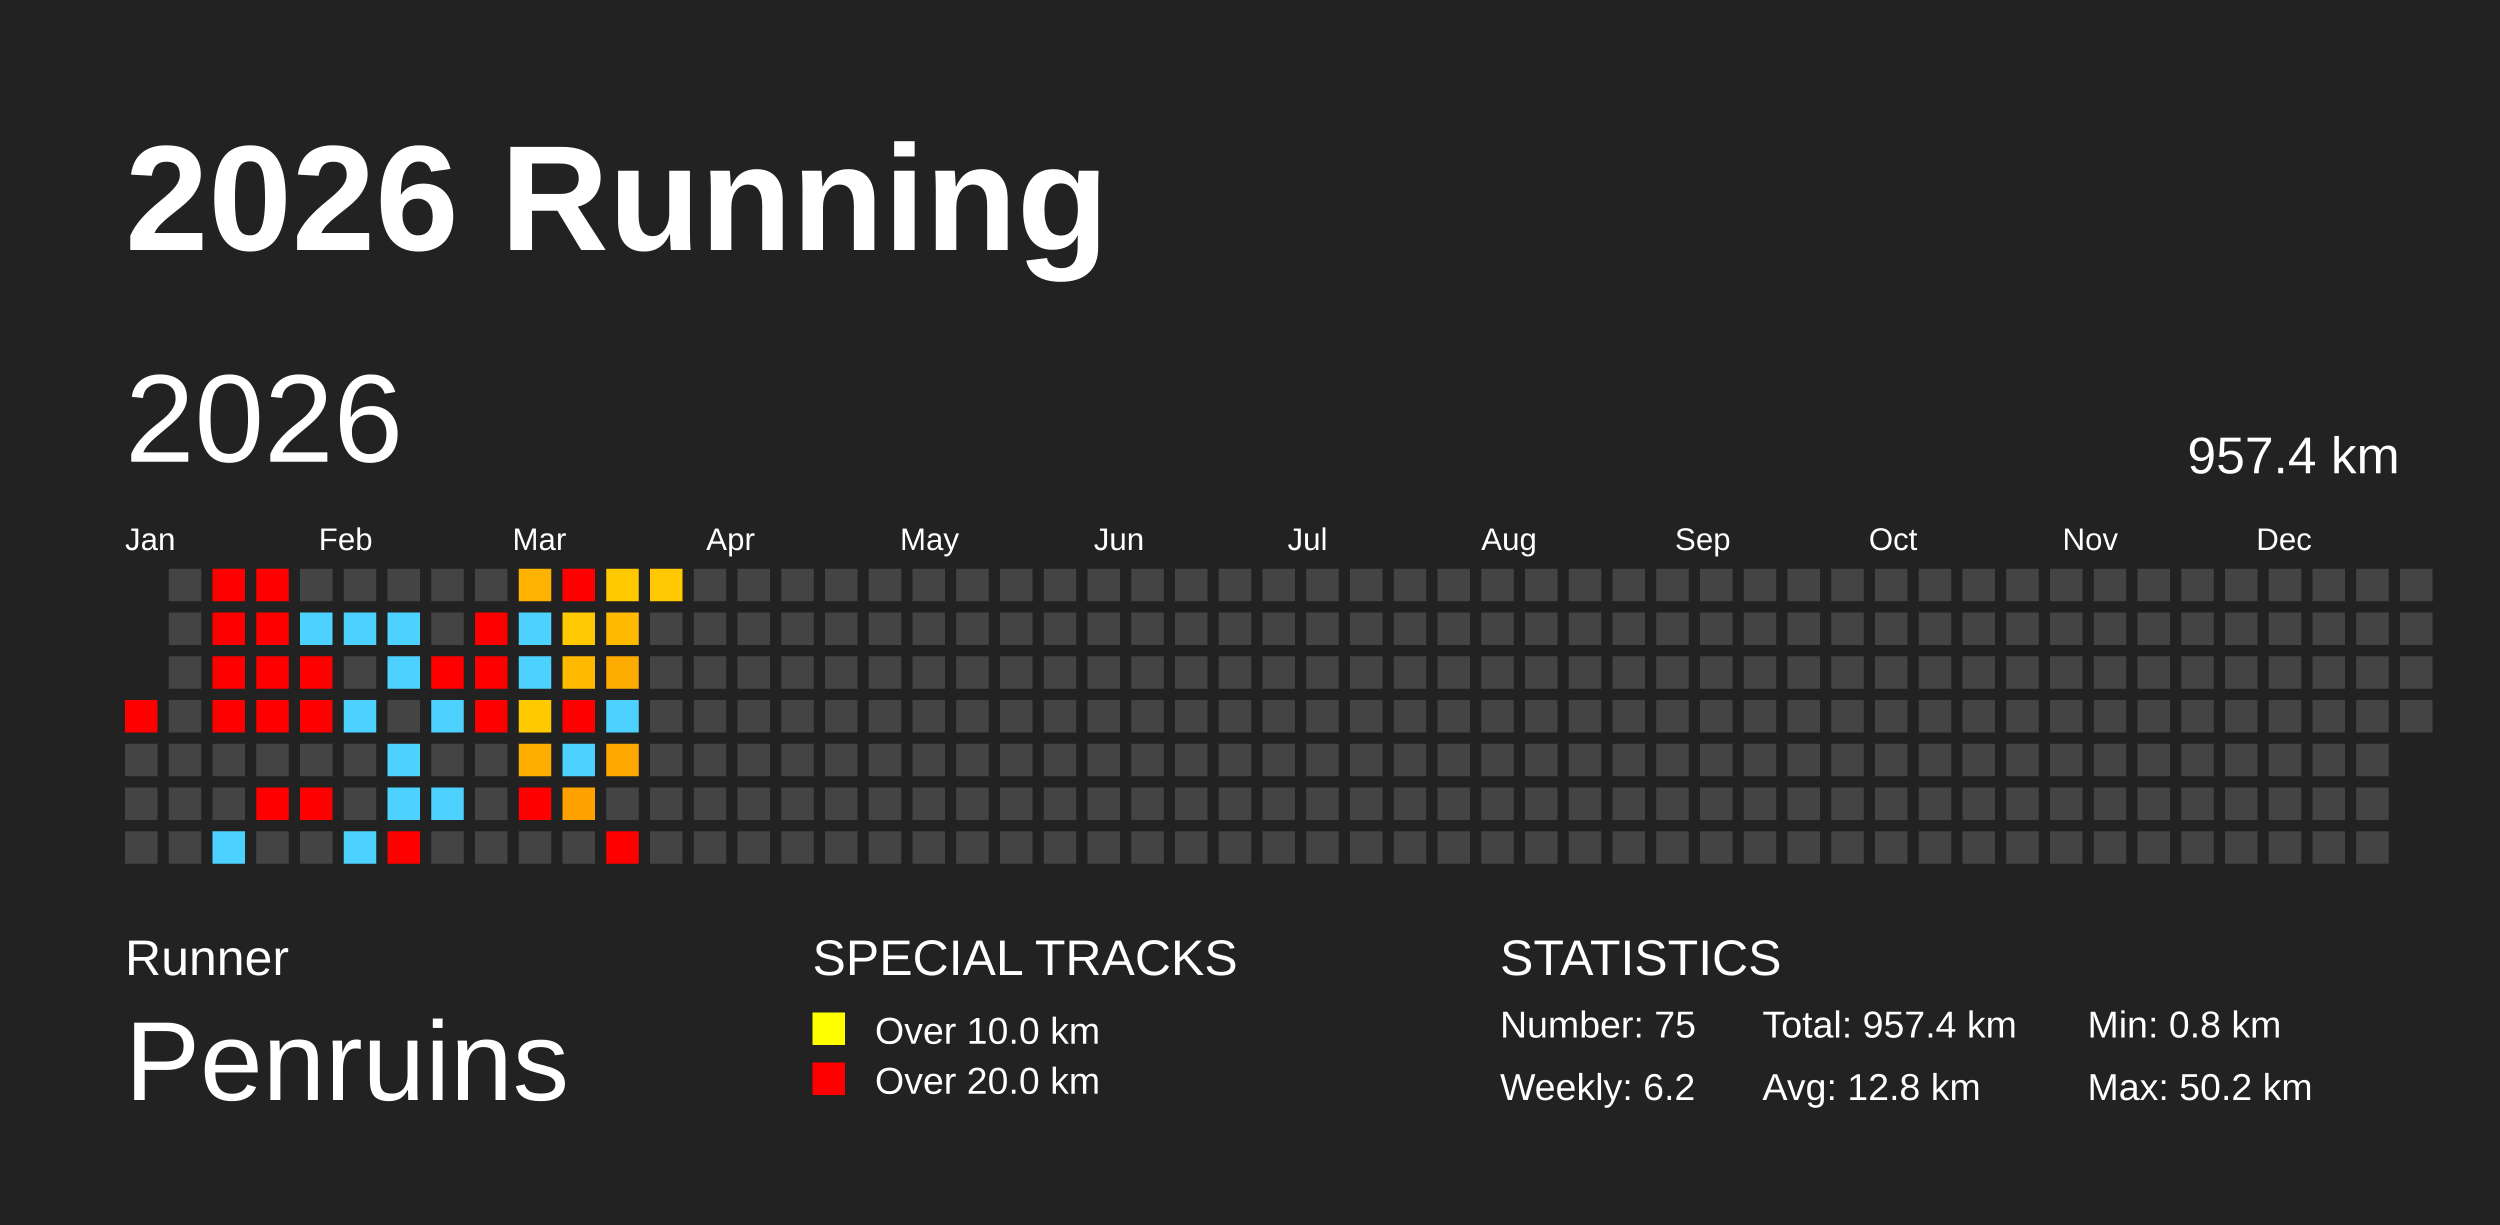
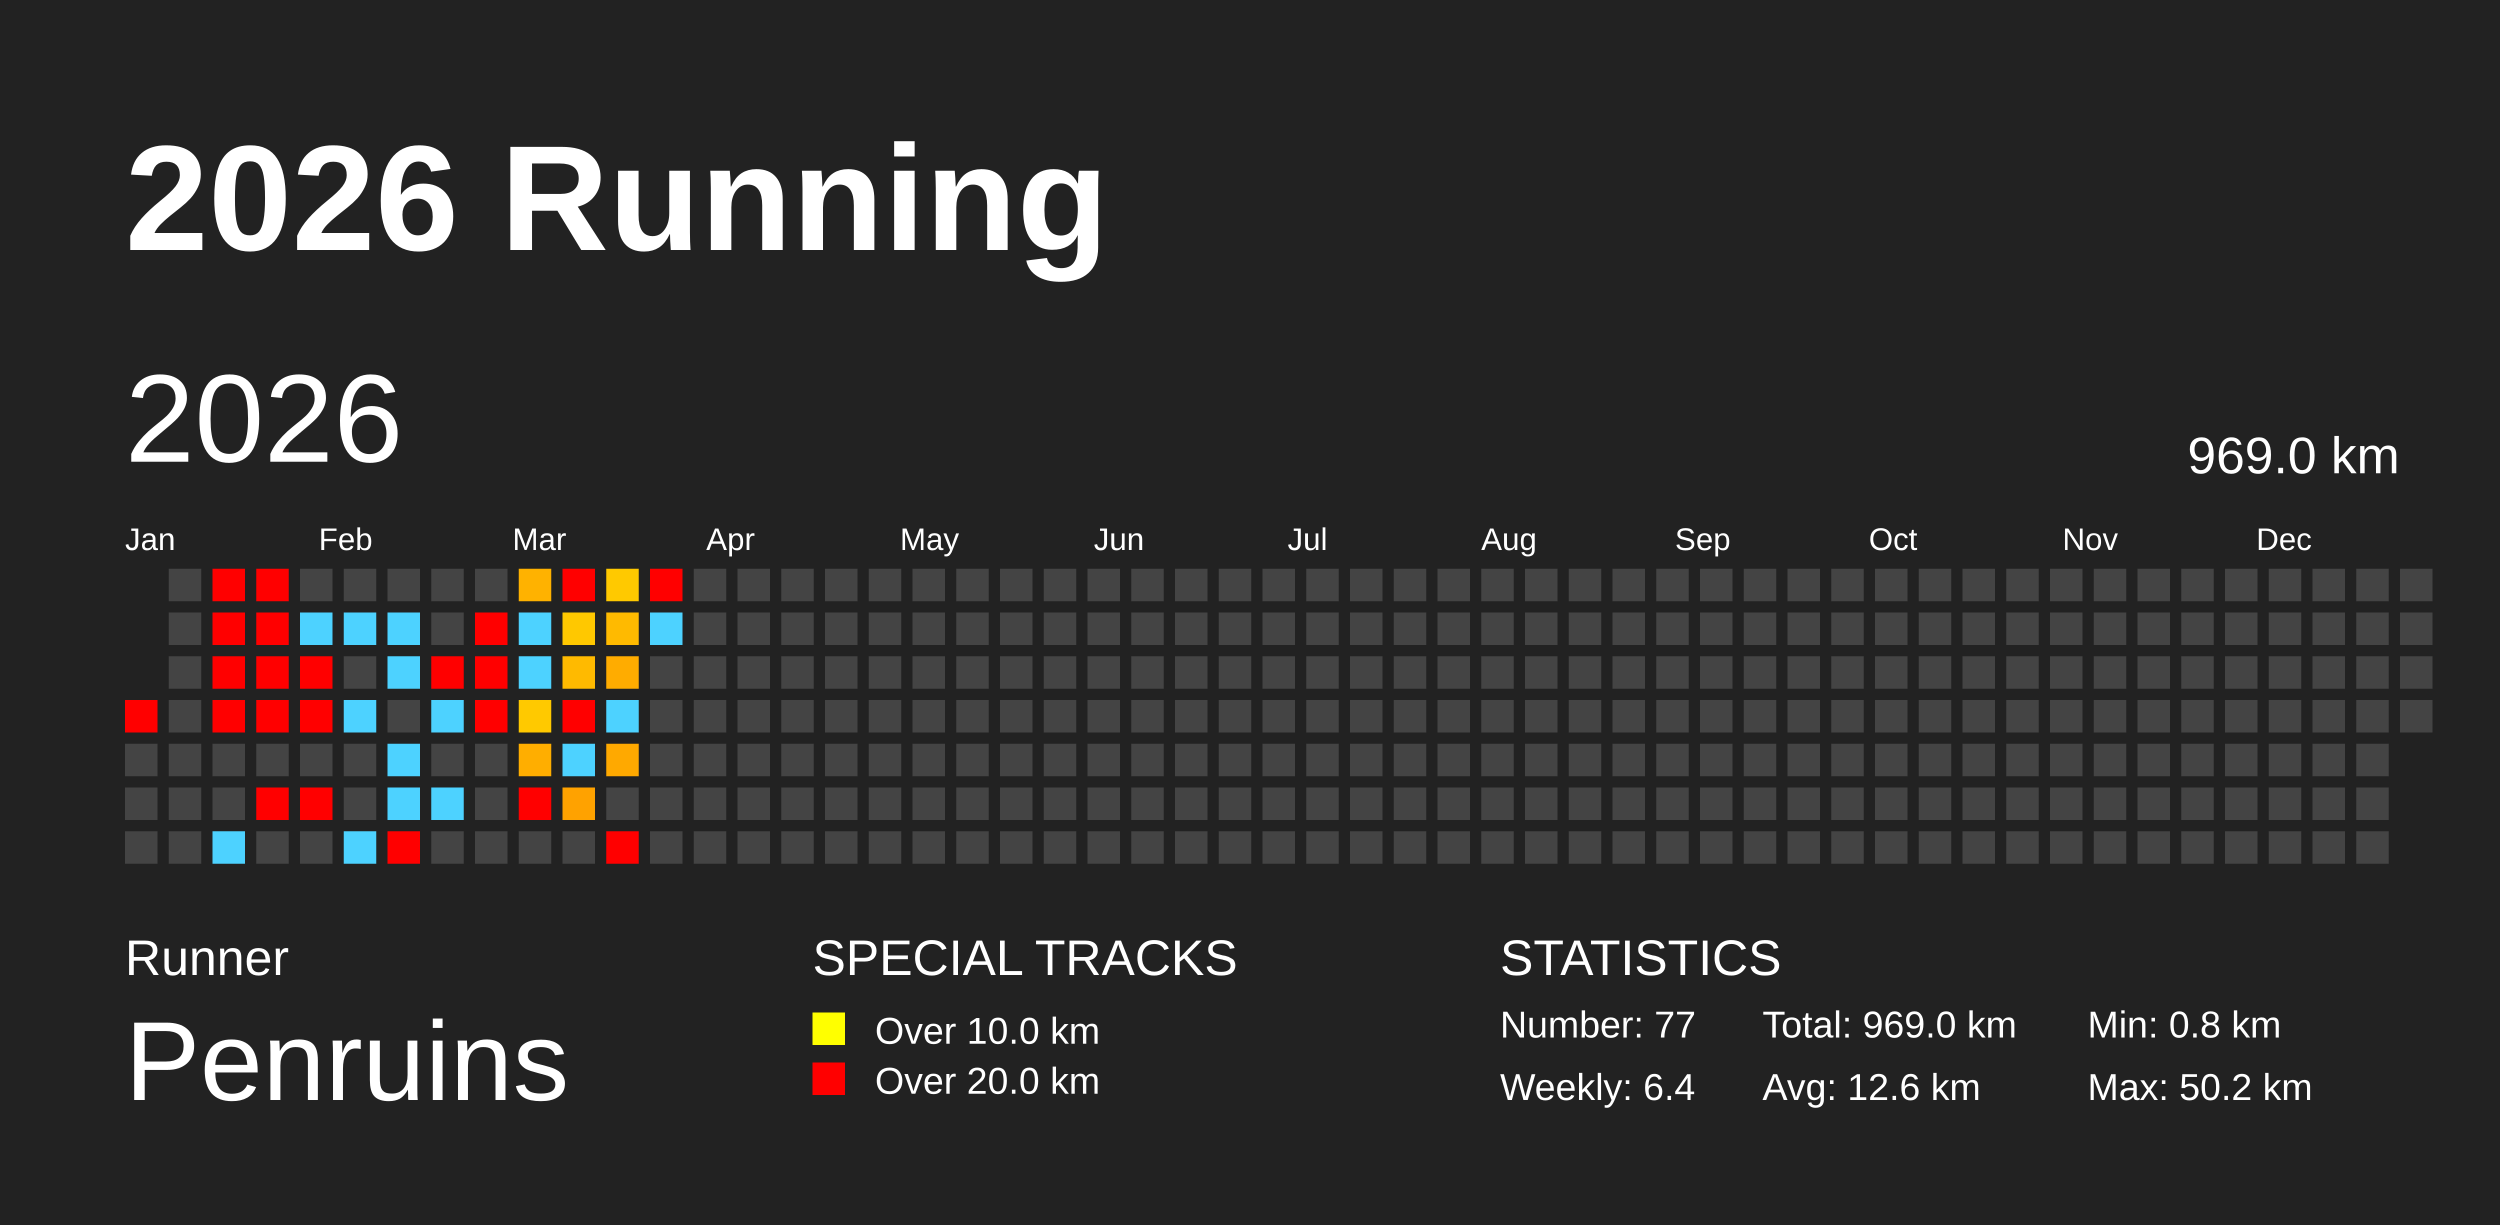
<svg xmlns="http://www.w3.org/2000/svg" baseProfile="full" height="98mm" version="1.1" viewBox="0,0,200,98" width="200mm">
  <defs />
  <rect fill="#222222" height="98" width="200" x="0" y="0" />
  <text fill="#FFFFFF" style="font-size:12px; font-family:Arial; font-weight:bold;" x="10" y="20">2026 Running</text>
  <text fill="#FFFFFF" style="font-size:4px; font-family:Arial" x="10" y="78">Runner</text>
  <text fill="#FFFFFF" style="font-size:9px; font-family:Arial" x="10" y="88">Penruins</text>
  <text fill="#FFFFFF" style="font-size:4px; font-family:Arial" x="65" y="78">SPECIAL TRACKS</text>
  <rect fill="yellow" height="2.6" width="2.6" x="65" y="81" />
  <text fill="#FFFFFF" style="font-size:3px; font-family:Arial" x="70" y="83.5">Over 10.0 km</text>
  <rect fill="red" height="2.6" width="2.6" x="65" y="85" />
  <text fill="#FFFFFF" style="font-size:3px; font-family:Arial" x="70" y="87.5">Over 20.0 km</text>
  <text fill="#FFFFFF" style="font-size:4px; font-family:Arial" x="120" y="78">STATISTICS</text>
-   <text fill="#FFFFFF" style="font-size:3px; font-family:Arial" x="120" y="83">Number: 75</text>
-   <text fill="#FFFFFF" style="font-size:3px; font-family:Arial" x="120" y="88">Weekly: 6.2</text>
-   <text fill="#FFFFFF" style="font-size:3px; font-family:Arial" x="141" y="83">Total: 957.4 km</text>
-   <text fill="#FFFFFF" style="font-size:3px; font-family:Arial" x="141" y="88">Avg: 12.8 km</text>
+   <text fill="#FFFFFF" style="font-size:3px; font-family:Arial" x="120" y="83">Number: 77</text>
+   <text fill="#FFFFFF" style="font-size:3px; font-family:Arial" x="120" y="88">Weekly: 6.4</text>
+   <text fill="#FFFFFF" style="font-size:3px; font-family:Arial" x="141" y="83">Total: 969.0 km</text>
+   <text fill="#FFFFFF" style="font-size:3px; font-family:Arial" x="141" y="88">Avg: 12.6 km</text>
  <text fill="#FFFFFF" style="font-size:3px; font-family:Arial" x="167" y="83">Min: 0.8 km</text>
  <text fill="#FFFFFF" style="font-size:3px; font-family:Arial" x="167" y="88">Max: 50.2 km</text>
  <text dominant-baseline="hanging" fill="#FFFFFF" style="font-size:10.0px; font-family:Arial;" x="10" y="30">2026</text>
-   <text dominant-baseline="hanging" fill="#FFFFFF" style="font-size:4.125px; font-family:Arial;" x="175" y="35">957.4 km</text>
+   <text dominant-baseline="hanging" fill="#FFFFFF" style="font-size:4.125px; font-family:Arial;" x="175" y="35">969.0 km</text>
  <text fill="#FFFFFF" style="font-size:2.5px; font-family:Arial" x="10.0" y="44">Jan</text>
  <text fill="#FFFFFF" style="font-size:2.5px; font-family:Arial" x="25.5" y="44">Feb</text>
  <text fill="#FFFFFF" style="font-size:2.5px; font-family:Arial" x="41.0" y="44">Mar</text>
  <text fill="#FFFFFF" style="font-size:2.5px; font-family:Arial" x="56.5" y="44">Apr</text>
  <text fill="#FFFFFF" style="font-size:2.5px; font-family:Arial" x="72.0" y="44">May</text>
  <text fill="#FFFFFF" style="font-size:2.5px; font-family:Arial" x="87.5" y="44">Jun</text>
  <text fill="#FFFFFF" style="font-size:2.5px; font-family:Arial" x="103.0" y="44">Jul</text>
  <text fill="#FFFFFF" style="font-size:2.5px; font-family:Arial" x="118.5" y="44">Aug</text>
  <text fill="#FFFFFF" style="font-size:2.5px; font-family:Arial" x="134.0" y="44">Sep</text>
  <text fill="#FFFFFF" style="font-size:2.5px; font-family:Arial" x="149.5" y="44">Oct</text>
  <text fill="#FFFFFF" style="font-size:2.5px; font-family:Arial" x="165.0" y="44">Nov</text>
  <text fill="#FFFFFF" style="font-size:2.5px; font-family:Arial" x="180.5" y="44">Dec</text>
  <rect fill="red" height="2.6" width="2.6" x="10.0" y="56.0" />
  <rect fill="#444444" height="2.6" width="2.6" x="10.0" y="59.5" />
  <rect fill="#444444" height="2.6" width="2.6" x="10.0" y="63.0" />
  <rect fill="#444444" height="2.6" width="2.6" x="10.0" y="66.5" />
  <rect fill="#444444" height="2.6" width="2.6" x="13.5" y="45.5" />
  <rect fill="#444444" height="2.6" width="2.6" x="13.5" y="49.0" />
  <rect fill="#444444" height="2.6" width="2.6" x="13.5" y="52.5" />
  <rect fill="#444444" height="2.6" width="2.6" x="13.5" y="56.0" />
  <rect fill="#444444" height="2.6" width="2.6" x="13.5" y="59.5" />
  <rect fill="#444444" height="2.6" width="2.6" x="13.5" y="63.0" />
  <rect fill="#444444" height="2.6" width="2.6" x="13.5" y="66.5" />
  <rect fill="red" height="2.6" width="2.6" x="17.0" y="45.5" />
  <rect fill="red" height="2.6" width="2.6" x="17.0" y="49.0" />
  <rect fill="red" height="2.6" width="2.6" x="17.0" y="52.5" />
  <rect fill="red" height="2.6" width="2.6" x="17.0" y="56.0" />
  <rect fill="#444444" height="2.6" width="2.6" x="17.0" y="59.5" />
  <rect fill="#444444" height="2.6" width="2.6" x="17.0" y="63.0" />
  <rect fill="#4dd2ff" height="2.6" width="2.6" x="17.0" y="66.5" />
  <rect fill="red" height="2.6" width="2.6" x="20.5" y="45.5" />
  <rect fill="red" height="2.6" width="2.6" x="20.5" y="49.0" />
  <rect fill="red" height="2.6" width="2.6" x="20.5" y="52.5" />
  <rect fill="red" height="2.6" width="2.6" x="20.5" y="56.0" />
  <rect fill="#444444" height="2.6" width="2.6" x="20.5" y="59.5" />
  <rect fill="red" height="2.6" width="2.6" x="20.5" y="63.0" />
  <rect fill="#444444" height="2.6" width="2.6" x="20.5" y="66.5" />
  <rect fill="#444444" height="2.6" width="2.6" x="24.0" y="45.5" />
  <rect fill="#4dd2ff" height="2.6" width="2.6" x="24.0" y="49.0" />
  <rect fill="red" height="2.6" width="2.6" x="24.0" y="52.5" />
  <rect fill="red" height="2.6" width="2.6" x="24.0" y="56.0" />
  <rect fill="#444444" height="2.6" width="2.6" x="24.0" y="59.5" />
  <rect fill="red" height="2.6" width="2.6" x="24.0" y="63.0" />
  <rect fill="#444444" height="2.6" width="2.6" x="24.0" y="66.5" />
  <rect fill="#444444" height="2.6" width="2.6" x="27.5" y="45.5" />
  <rect fill="#4dd2ff" height="2.6" width="2.6" x="27.5" y="49.0" />
  <rect fill="#444444" height="2.6" width="2.6" x="27.5" y="52.5" />
  <rect fill="#4dd2ff" height="2.6" width="2.6" x="27.5" y="56.0" />
  <rect fill="#444444" height="2.6" width="2.6" x="27.5" y="59.5" />
  <rect fill="#444444" height="2.6" width="2.6" x="27.5" y="63.0" />
  <rect fill="#4dd2ff" height="2.6" width="2.6" x="27.5" y="66.5" />
  <rect fill="#444444" height="2.6" width="2.6" x="31.0" y="45.5" />
  <rect fill="#4dd2ff" height="2.6" width="2.6" x="31.0" y="49.0" />
  <rect fill="#4dd2ff" height="2.6" width="2.6" x="31.0" y="52.5" />
  <rect fill="#444444" height="2.6" width="2.6" x="31.0" y="56.0" />
  <rect fill="#4dd2ff" height="2.6" width="2.6" x="31.0" y="59.5" />
  <rect fill="#4dd2ff" height="2.6" width="2.6" x="31.0" y="63.0" />
  <rect fill="red" height="2.6" width="2.6" x="31.0" y="66.5" />
  <rect fill="#444444" height="2.6" width="2.6" x="34.5" y="45.5" />
  <rect fill="#444444" height="2.6" width="2.6" x="34.5" y="49.0" />
  <rect fill="red" height="2.6" width="2.6" x="34.5" y="52.5" />
  <rect fill="#4dd2ff" height="2.6" width="2.6" x="34.5" y="56.0" />
  <rect fill="#444444" height="2.6" width="2.6" x="34.5" y="59.5" />
  <rect fill="#4dd2ff" height="2.6" width="2.6" x="34.5" y="63.0" />
  <rect fill="#444444" height="2.6" width="2.6" x="34.5" y="66.5" />
  <rect fill="#444444" height="2.6" width="2.6" x="38.0" y="45.5" />
  <rect fill="red" height="2.6" width="2.6" x="38.0" y="49.0" />
  <rect fill="red" height="2.6" width="2.6" x="38.0" y="52.5" />
  <rect fill="red" height="2.6" width="2.6" x="38.0" y="56.0" />
  <rect fill="#444444" height="2.6" width="2.6" x="38.0" y="59.5" />
  <rect fill="#444444" height="2.6" width="2.6" x="38.0" y="63.0" />
  <rect fill="#444444" height="2.6" width="2.6" x="38.0" y="66.5" />
  <rect fill="#ffb200" height="2.6" width="2.6" x="41.5" y="45.5" />
  <rect fill="#4dd2ff" height="2.6" width="2.6" x="41.5" y="49.0" />
  <rect fill="#4dd2ff" height="2.6" width="2.6" x="41.5" y="52.5" />
  <rect fill="#ffc900" height="2.6" width="2.6" x="41.5" y="56.0" />
  <rect fill="#ffae00" height="2.6" width="2.6" x="41.5" y="59.5" />
  <rect fill="red" height="2.6" width="2.6" x="41.5" y="63.0" />
  <rect fill="#444444" height="2.6" width="2.6" x="41.5" y="66.5" />
  <rect fill="red" height="2.6" width="2.6" x="45.0" y="45.5" />
  <rect fill="#ffc800" height="2.6" width="2.6" x="45.0" y="49.0" />
  <rect fill="#ffba00" height="2.6" width="2.6" x="45.0" y="52.5" />
  <rect fill="red" height="2.6" width="2.6" x="45.0" y="56.0" />
  <rect fill="#4dd2ff" height="2.6" width="2.6" x="45.0" y="59.5" />
  <rect fill="#ffa200" height="2.6" width="2.6" x="45.0" y="63.0" />
  <rect fill="#444444" height="2.6" width="2.6" x="45.0" y="66.5" />
  <rect fill="#ffc900" height="2.6" width="2.6" x="48.5" y="45.5" />
  <rect fill="#ffba00" height="2.6" width="2.6" x="48.5" y="49.0" />
  <rect fill="#ffac00" height="2.6" width="2.6" x="48.5" y="52.5" />
  <rect fill="#4dd2ff" height="2.6" width="2.6" x="48.5" y="56.0" />
  <rect fill="#ffa900" height="2.6" width="2.6" x="48.5" y="59.5" />
  <rect fill="#444444" height="2.6" width="2.6" x="48.5" y="63.0" />
  <rect fill="red" height="2.6" width="2.6" x="48.5" y="66.5" />
-   <rect fill="#ffc800" height="2.6" width="2.6" x="52.0" y="45.5" />
-   <rect fill="#444444" height="2.6" width="2.6" x="52.0" y="49.0" />
+   <rect fill="red" height="2.6" width="2.6" x="52.0" y="45.5" />
+   <rect fill="#4dd2ff" height="2.6" width="2.6" x="52.0" y="49.0" />
  <rect fill="#444444" height="2.6" width="2.6" x="52.0" y="52.5" />
  <rect fill="#444444" height="2.6" width="2.6" x="52.0" y="56.0" />
  <rect fill="#444444" height="2.6" width="2.6" x="52.0" y="59.5" />
  <rect fill="#444444" height="2.6" width="2.6" x="52.0" y="63.0" />
  <rect fill="#444444" height="2.6" width="2.6" x="52.0" y="66.5" />
  <rect fill="#444444" height="2.6" width="2.6" x="55.5" y="45.5" />
  <rect fill="#444444" height="2.6" width="2.6" x="55.5" y="49.0" />
  <rect fill="#444444" height="2.6" width="2.6" x="55.5" y="52.5" />
  <rect fill="#444444" height="2.6" width="2.6" x="55.5" y="56.0" />
  <rect fill="#444444" height="2.6" width="2.6" x="55.5" y="59.5" />
  <rect fill="#444444" height="2.6" width="2.6" x="55.5" y="63.0" />
  <rect fill="#444444" height="2.6" width="2.6" x="55.5" y="66.5" />
  <rect fill="#444444" height="2.6" width="2.6" x="59.0" y="45.5" />
  <rect fill="#444444" height="2.6" width="2.6" x="59.0" y="49.0" />
  <rect fill="#444444" height="2.6" width="2.6" x="59.0" y="52.5" />
  <rect fill="#444444" height="2.6" width="2.6" x="59.0" y="56.0" />
  <rect fill="#444444" height="2.6" width="2.6" x="59.0" y="59.5" />
  <rect fill="#444444" height="2.6" width="2.6" x="59.0" y="63.0" />
  <rect fill="#444444" height="2.6" width="2.6" x="59.0" y="66.5" />
  <rect fill="#444444" height="2.6" width="2.6" x="62.5" y="45.5" />
  <rect fill="#444444" height="2.6" width="2.6" x="62.5" y="49.0" />
  <rect fill="#444444" height="2.6" width="2.6" x="62.5" y="52.5" />
  <rect fill="#444444" height="2.6" width="2.6" x="62.5" y="56.0" />
  <rect fill="#444444" height="2.6" width="2.6" x="62.5" y="59.5" />
  <rect fill="#444444" height="2.6" width="2.6" x="62.5" y="63.0" />
  <rect fill="#444444" height="2.6" width="2.6" x="62.5" y="66.5" />
  <rect fill="#444444" height="2.6" width="2.6" x="66.0" y="45.5" />
  <rect fill="#444444" height="2.6" width="2.6" x="66.0" y="49.0" />
  <rect fill="#444444" height="2.6" width="2.6" x="66.0" y="52.5" />
  <rect fill="#444444" height="2.6" width="2.6" x="66.0" y="56.0" />
  <rect fill="#444444" height="2.6" width="2.6" x="66.0" y="59.5" />
  <rect fill="#444444" height="2.6" width="2.6" x="66.0" y="63.0" />
  <rect fill="#444444" height="2.6" width="2.6" x="66.0" y="66.5" />
  <rect fill="#444444" height="2.6" width="2.6" x="69.5" y="45.5" />
  <rect fill="#444444" height="2.6" width="2.6" x="69.5" y="49.0" />
  <rect fill="#444444" height="2.6" width="2.6" x="69.5" y="52.5" />
  <rect fill="#444444" height="2.6" width="2.6" x="69.5" y="56.0" />
  <rect fill="#444444" height="2.6" width="2.6" x="69.5" y="59.5" />
  <rect fill="#444444" height="2.6" width="2.6" x="69.5" y="63.0" />
  <rect fill="#444444" height="2.6" width="2.6" x="69.5" y="66.5" />
  <rect fill="#444444" height="2.6" width="2.6" x="73.0" y="45.5" />
  <rect fill="#444444" height="2.6" width="2.6" x="73.0" y="49.0" />
  <rect fill="#444444" height="2.6" width="2.6" x="73.0" y="52.5" />
  <rect fill="#444444" height="2.6" width="2.6" x="73.0" y="56.0" />
  <rect fill="#444444" height="2.6" width="2.6" x="73.0" y="59.5" />
  <rect fill="#444444" height="2.6" width="2.6" x="73.0" y="63.0" />
  <rect fill="#444444" height="2.6" width="2.6" x="73.0" y="66.5" />
  <rect fill="#444444" height="2.6" width="2.6" x="76.5" y="45.5" />
  <rect fill="#444444" height="2.6" width="2.6" x="76.5" y="49.0" />
  <rect fill="#444444" height="2.6" width="2.6" x="76.5" y="52.5" />
  <rect fill="#444444" height="2.6" width="2.6" x="76.5" y="56.0" />
  <rect fill="#444444" height="2.6" width="2.6" x="76.5" y="59.5" />
  <rect fill="#444444" height="2.6" width="2.6" x="76.5" y="63.0" />
  <rect fill="#444444" height="2.6" width="2.6" x="76.5" y="66.5" />
  <rect fill="#444444" height="2.6" width="2.6" x="80.0" y="45.5" />
  <rect fill="#444444" height="2.6" width="2.6" x="80.0" y="49.0" />
  <rect fill="#444444" height="2.6" width="2.6" x="80.0" y="52.5" />
  <rect fill="#444444" height="2.6" width="2.6" x="80.0" y="56.0" />
  <rect fill="#444444" height="2.6" width="2.6" x="80.0" y="59.5" />
  <rect fill="#444444" height="2.6" width="2.6" x="80.0" y="63.0" />
  <rect fill="#444444" height="2.6" width="2.6" x="80.0" y="66.5" />
  <rect fill="#444444" height="2.6" width="2.6" x="83.5" y="45.5" />
  <rect fill="#444444" height="2.6" width="2.6" x="83.5" y="49.0" />
  <rect fill="#444444" height="2.6" width="2.6" x="83.5" y="52.5" />
  <rect fill="#444444" height="2.6" width="2.6" x="83.5" y="56.0" />
  <rect fill="#444444" height="2.6" width="2.6" x="83.5" y="59.5" />
  <rect fill="#444444" height="2.6" width="2.6" x="83.5" y="63.0" />
  <rect fill="#444444" height="2.6" width="2.6" x="83.5" y="66.5" />
  <rect fill="#444444" height="2.6" width="2.6" x="87.0" y="45.5" />
  <rect fill="#444444" height="2.6" width="2.6" x="87.0" y="49.0" />
  <rect fill="#444444" height="2.6" width="2.6" x="87.0" y="52.5" />
  <rect fill="#444444" height="2.6" width="2.6" x="87.0" y="56.0" />
  <rect fill="#444444" height="2.6" width="2.6" x="87.0" y="59.5" />
  <rect fill="#444444" height="2.6" width="2.6" x="87.0" y="63.0" />
  <rect fill="#444444" height="2.6" width="2.6" x="87.0" y="66.5" />
  <rect fill="#444444" height="2.6" width="2.6" x="90.5" y="45.5" />
  <rect fill="#444444" height="2.6" width="2.6" x="90.5" y="49.0" />
  <rect fill="#444444" height="2.6" width="2.6" x="90.5" y="52.5" />
  <rect fill="#444444" height="2.6" width="2.6" x="90.5" y="56.0" />
  <rect fill="#444444" height="2.6" width="2.6" x="90.5" y="59.5" />
  <rect fill="#444444" height="2.6" width="2.6" x="90.5" y="63.0" />
  <rect fill="#444444" height="2.6" width="2.6" x="90.5" y="66.5" />
  <rect fill="#444444" height="2.6" width="2.6" x="94.0" y="45.5" />
  <rect fill="#444444" height="2.6" width="2.6" x="94.0" y="49.0" />
  <rect fill="#444444" height="2.6" width="2.6" x="94.0" y="52.5" />
  <rect fill="#444444" height="2.6" width="2.6" x="94.0" y="56.0" />
  <rect fill="#444444" height="2.6" width="2.6" x="94.0" y="59.5" />
  <rect fill="#444444" height="2.6" width="2.6" x="94.0" y="63.0" />
  <rect fill="#444444" height="2.6" width="2.6" x="94.0" y="66.5" />
  <rect fill="#444444" height="2.6" width="2.6" x="97.5" y="45.5" />
  <rect fill="#444444" height="2.6" width="2.6" x="97.5" y="49.0" />
  <rect fill="#444444" height="2.6" width="2.6" x="97.5" y="52.5" />
  <rect fill="#444444" height="2.6" width="2.6" x="97.5" y="56.0" />
  <rect fill="#444444" height="2.6" width="2.6" x="97.5" y="59.5" />
  <rect fill="#444444" height="2.6" width="2.6" x="97.5" y="63.0" />
  <rect fill="#444444" height="2.6" width="2.6" x="97.5" y="66.5" />
  <rect fill="#444444" height="2.6" width="2.6" x="101.0" y="45.5" />
  <rect fill="#444444" height="2.6" width="2.6" x="101.0" y="49.0" />
  <rect fill="#444444" height="2.6" width="2.6" x="101.0" y="52.5" />
  <rect fill="#444444" height="2.6" width="2.6" x="101.0" y="56.0" />
  <rect fill="#444444" height="2.6" width="2.6" x="101.0" y="59.5" />
  <rect fill="#444444" height="2.6" width="2.6" x="101.0" y="63.0" />
  <rect fill="#444444" height="2.6" width="2.6" x="101.0" y="66.5" />
  <rect fill="#444444" height="2.6" width="2.6" x="104.5" y="45.5" />
  <rect fill="#444444" height="2.6" width="2.6" x="104.5" y="49.0" />
  <rect fill="#444444" height="2.6" width="2.6" x="104.5" y="52.5" />
  <rect fill="#444444" height="2.6" width="2.6" x="104.5" y="56.0" />
  <rect fill="#444444" height="2.6" width="2.6" x="104.5" y="59.5" />
  <rect fill="#444444" height="2.6" width="2.6" x="104.5" y="63.0" />
  <rect fill="#444444" height="2.6" width="2.6" x="104.5" y="66.5" />
  <rect fill="#444444" height="2.6" width="2.6" x="108.0" y="45.5" />
  <rect fill="#444444" height="2.6" width="2.6" x="108.0" y="49.0" />
  <rect fill="#444444" height="2.6" width="2.6" x="108.0" y="52.5" />
  <rect fill="#444444" height="2.6" width="2.6" x="108.0" y="56.0" />
  <rect fill="#444444" height="2.6" width="2.6" x="108.0" y="59.5" />
  <rect fill="#444444" height="2.6" width="2.6" x="108.0" y="63.0" />
  <rect fill="#444444" height="2.6" width="2.6" x="108.0" y="66.5" />
  <rect fill="#444444" height="2.6" width="2.6" x="111.5" y="45.5" />
  <rect fill="#444444" height="2.6" width="2.6" x="111.5" y="49.0" />
  <rect fill="#444444" height="2.6" width="2.6" x="111.5" y="52.5" />
  <rect fill="#444444" height="2.6" width="2.6" x="111.5" y="56.0" />
  <rect fill="#444444" height="2.6" width="2.6" x="111.5" y="59.5" />
  <rect fill="#444444" height="2.6" width="2.6" x="111.5" y="63.0" />
  <rect fill="#444444" height="2.6" width="2.6" x="111.5" y="66.5" />
  <rect fill="#444444" height="2.6" width="2.6" x="115.0" y="45.5" />
  <rect fill="#444444" height="2.6" width="2.6" x="115.0" y="49.0" />
  <rect fill="#444444" height="2.6" width="2.6" x="115.0" y="52.5" />
  <rect fill="#444444" height="2.6" width="2.6" x="115.0" y="56.0" />
  <rect fill="#444444" height="2.6" width="2.6" x="115.0" y="59.5" />
  <rect fill="#444444" height="2.6" width="2.6" x="115.0" y="63.0" />
  <rect fill="#444444" height="2.6" width="2.6" x="115.0" y="66.5" />
  <rect fill="#444444" height="2.6" width="2.6" x="118.5" y="45.5" />
  <rect fill="#444444" height="2.6" width="2.6" x="118.5" y="49.0" />
  <rect fill="#444444" height="2.6" width="2.6" x="118.5" y="52.5" />
  <rect fill="#444444" height="2.6" width="2.6" x="118.5" y="56.0" />
  <rect fill="#444444" height="2.6" width="2.6" x="118.5" y="59.5" />
  <rect fill="#444444" height="2.6" width="2.6" x="118.5" y="63.0" />
  <rect fill="#444444" height="2.6" width="2.6" x="118.5" y="66.5" />
  <rect fill="#444444" height="2.6" width="2.6" x="122.0" y="45.5" />
  <rect fill="#444444" height="2.6" width="2.6" x="122.0" y="49.0" />
  <rect fill="#444444" height="2.6" width="2.6" x="122.0" y="52.5" />
  <rect fill="#444444" height="2.6" width="2.6" x="122.0" y="56.0" />
  <rect fill="#444444" height="2.6" width="2.6" x="122.0" y="59.5" />
  <rect fill="#444444" height="2.6" width="2.6" x="122.0" y="63.0" />
  <rect fill="#444444" height="2.6" width="2.6" x="122.0" y="66.5" />
  <rect fill="#444444" height="2.6" width="2.6" x="125.5" y="45.5" />
  <rect fill="#444444" height="2.6" width="2.6" x="125.5" y="49.0" />
  <rect fill="#444444" height="2.6" width="2.6" x="125.5" y="52.5" />
  <rect fill="#444444" height="2.6" width="2.6" x="125.5" y="56.0" />
  <rect fill="#444444" height="2.6" width="2.6" x="125.5" y="59.5" />
  <rect fill="#444444" height="2.6" width="2.6" x="125.5" y="63.0" />
  <rect fill="#444444" height="2.6" width="2.6" x="125.5" y="66.5" />
  <rect fill="#444444" height="2.6" width="2.6" x="129.0" y="45.5" />
  <rect fill="#444444" height="2.6" width="2.6" x="129.0" y="49.0" />
  <rect fill="#444444" height="2.6" width="2.6" x="129.0" y="52.5" />
  <rect fill="#444444" height="2.6" width="2.6" x="129.0" y="56.0" />
  <rect fill="#444444" height="2.6" width="2.6" x="129.0" y="59.5" />
  <rect fill="#444444" height="2.6" width="2.6" x="129.0" y="63.0" />
  <rect fill="#444444" height="2.6" width="2.6" x="129.0" y="66.5" />
  <rect fill="#444444" height="2.6" width="2.6" x="132.5" y="45.5" />
  <rect fill="#444444" height="2.6" width="2.6" x="132.5" y="49.0" />
  <rect fill="#444444" height="2.6" width="2.6" x="132.5" y="52.5" />
  <rect fill="#444444" height="2.6" width="2.6" x="132.5" y="56.0" />
  <rect fill="#444444" height="2.6" width="2.6" x="132.5" y="59.5" />
  <rect fill="#444444" height="2.6" width="2.6" x="132.5" y="63.0" />
  <rect fill="#444444" height="2.6" width="2.6" x="132.5" y="66.5" />
  <rect fill="#444444" height="2.6" width="2.6" x="136.0" y="45.5" />
  <rect fill="#444444" height="2.6" width="2.6" x="136.0" y="49.0" />
  <rect fill="#444444" height="2.6" width="2.6" x="136.0" y="52.5" />
  <rect fill="#444444" height="2.6" width="2.6" x="136.0" y="56.0" />
  <rect fill="#444444" height="2.6" width="2.6" x="136.0" y="59.5" />
  <rect fill="#444444" height="2.6" width="2.6" x="136.0" y="63.0" />
  <rect fill="#444444" height="2.6" width="2.6" x="136.0" y="66.5" />
  <rect fill="#444444" height="2.6" width="2.6" x="139.5" y="45.5" />
  <rect fill="#444444" height="2.6" width="2.6" x="139.5" y="49.0" />
  <rect fill="#444444" height="2.6" width="2.6" x="139.5" y="52.5" />
  <rect fill="#444444" height="2.6" width="2.6" x="139.5" y="56.0" />
  <rect fill="#444444" height="2.6" width="2.6" x="139.5" y="59.5" />
  <rect fill="#444444" height="2.6" width="2.6" x="139.5" y="63.0" />
  <rect fill="#444444" height="2.6" width="2.6" x="139.5" y="66.5" />
  <rect fill="#444444" height="2.6" width="2.6" x="143.0" y="45.5" />
  <rect fill="#444444" height="2.6" width="2.6" x="143.0" y="49.0" />
  <rect fill="#444444" height="2.6" width="2.6" x="143.0" y="52.5" />
  <rect fill="#444444" height="2.6" width="2.6" x="143.0" y="56.0" />
  <rect fill="#444444" height="2.6" width="2.6" x="143.0" y="59.5" />
  <rect fill="#444444" height="2.6" width="2.6" x="143.0" y="63.0" />
  <rect fill="#444444" height="2.6" width="2.6" x="143.0" y="66.5" />
  <rect fill="#444444" height="2.6" width="2.6" x="146.5" y="45.5" />
  <rect fill="#444444" height="2.6" width="2.6" x="146.5" y="49.0" />
  <rect fill="#444444" height="2.6" width="2.6" x="146.5" y="52.5" />
  <rect fill="#444444" height="2.6" width="2.6" x="146.5" y="56.0" />
  <rect fill="#444444" height="2.6" width="2.6" x="146.5" y="59.5" />
  <rect fill="#444444" height="2.6" width="2.6" x="146.5" y="63.0" />
  <rect fill="#444444" height="2.6" width="2.6" x="146.5" y="66.5" />
  <rect fill="#444444" height="2.6" width="2.6" x="150.0" y="45.5" />
  <rect fill="#444444" height="2.6" width="2.6" x="150.0" y="49.0" />
  <rect fill="#444444" height="2.6" width="2.6" x="150.0" y="52.5" />
  <rect fill="#444444" height="2.6" width="2.6" x="150.0" y="56.0" />
  <rect fill="#444444" height="2.6" width="2.6" x="150.0" y="59.5" />
  <rect fill="#444444" height="2.6" width="2.6" x="150.0" y="63.0" />
  <rect fill="#444444" height="2.6" width="2.6" x="150.0" y="66.5" />
  <rect fill="#444444" height="2.6" width="2.6" x="153.5" y="45.5" />
  <rect fill="#444444" height="2.6" width="2.6" x="153.5" y="49.0" />
  <rect fill="#444444" height="2.6" width="2.6" x="153.5" y="52.5" />
  <rect fill="#444444" height="2.6" width="2.6" x="153.5" y="56.0" />
  <rect fill="#444444" height="2.6" width="2.6" x="153.5" y="59.5" />
  <rect fill="#444444" height="2.6" width="2.6" x="153.5" y="63.0" />
  <rect fill="#444444" height="2.6" width="2.6" x="153.5" y="66.5" />
  <rect fill="#444444" height="2.6" width="2.6" x="157.0" y="45.5" />
  <rect fill="#444444" height="2.6" width="2.6" x="157.0" y="49.0" />
  <rect fill="#444444" height="2.6" width="2.6" x="157.0" y="52.5" />
  <rect fill="#444444" height="2.6" width="2.6" x="157.0" y="56.0" />
  <rect fill="#444444" height="2.6" width="2.6" x="157.0" y="59.5" />
  <rect fill="#444444" height="2.6" width="2.6" x="157.0" y="63.0" />
  <rect fill="#444444" height="2.6" width="2.6" x="157.0" y="66.5" />
  <rect fill="#444444" height="2.6" width="2.6" x="160.5" y="45.5" />
  <rect fill="#444444" height="2.6" width="2.6" x="160.5" y="49.0" />
  <rect fill="#444444" height="2.6" width="2.6" x="160.5" y="52.5" />
  <rect fill="#444444" height="2.6" width="2.6" x="160.5" y="56.0" />
  <rect fill="#444444" height="2.6" width="2.6" x="160.5" y="59.5" />
  <rect fill="#444444" height="2.6" width="2.6" x="160.5" y="63.0" />
  <rect fill="#444444" height="2.6" width="2.6" x="160.5" y="66.5" />
  <rect fill="#444444" height="2.6" width="2.6" x="164.0" y="45.5" />
  <rect fill="#444444" height="2.6" width="2.6" x="164.0" y="49.0" />
  <rect fill="#444444" height="2.6" width="2.6" x="164.0" y="52.5" />
  <rect fill="#444444" height="2.6" width="2.6" x="164.0" y="56.0" />
  <rect fill="#444444" height="2.6" width="2.6" x="164.0" y="59.5" />
  <rect fill="#444444" height="2.6" width="2.6" x="164.0" y="63.0" />
  <rect fill="#444444" height="2.6" width="2.6" x="164.0" y="66.5" />
  <rect fill="#444444" height="2.6" width="2.6" x="167.5" y="45.5" />
  <rect fill="#444444" height="2.6" width="2.6" x="167.5" y="49.0" />
  <rect fill="#444444" height="2.6" width="2.6" x="167.5" y="52.5" />
  <rect fill="#444444" height="2.6" width="2.6" x="167.5" y="56.0" />
  <rect fill="#444444" height="2.6" width="2.6" x="167.5" y="59.5" />
  <rect fill="#444444" height="2.6" width="2.6" x="167.5" y="63.0" />
  <rect fill="#444444" height="2.6" width="2.6" x="167.5" y="66.5" />
  <rect fill="#444444" height="2.6" width="2.6" x="171.0" y="45.5" />
  <rect fill="#444444" height="2.6" width="2.6" x="171.0" y="49.0" />
  <rect fill="#444444" height="2.6" width="2.6" x="171.0" y="52.5" />
  <rect fill="#444444" height="2.6" width="2.6" x="171.0" y="56.0" />
  <rect fill="#444444" height="2.6" width="2.6" x="171.0" y="59.5" />
  <rect fill="#444444" height="2.6" width="2.6" x="171.0" y="63.0" />
  <rect fill="#444444" height="2.6" width="2.6" x="171.0" y="66.5" />
  <rect fill="#444444" height="2.6" width="2.6" x="174.5" y="45.5" />
  <rect fill="#444444" height="2.6" width="2.6" x="174.5" y="49.0" />
  <rect fill="#444444" height="2.6" width="2.6" x="174.5" y="52.5" />
  <rect fill="#444444" height="2.6" width="2.6" x="174.5" y="56.0" />
  <rect fill="#444444" height="2.6" width="2.6" x="174.5" y="59.5" />
  <rect fill="#444444" height="2.6" width="2.6" x="174.5" y="63.0" />
  <rect fill="#444444" height="2.6" width="2.6" x="174.5" y="66.5" />
  <rect fill="#444444" height="2.6" width="2.6" x="178.0" y="45.5" />
  <rect fill="#444444" height="2.6" width="2.6" x="178.0" y="49.0" />
  <rect fill="#444444" height="2.6" width="2.6" x="178.0" y="52.5" />
  <rect fill="#444444" height="2.6" width="2.6" x="178.0" y="56.0" />
  <rect fill="#444444" height="2.6" width="2.6" x="178.0" y="59.5" />
  <rect fill="#444444" height="2.6" width="2.6" x="178.0" y="63.0" />
  <rect fill="#444444" height="2.6" width="2.6" x="178.0" y="66.5" />
  <rect fill="#444444" height="2.6" width="2.6" x="181.5" y="45.5" />
  <rect fill="#444444" height="2.6" width="2.6" x="181.5" y="49.0" />
  <rect fill="#444444" height="2.6" width="2.6" x="181.5" y="52.5" />
  <rect fill="#444444" height="2.6" width="2.6" x="181.5" y="56.0" />
  <rect fill="#444444" height="2.6" width="2.6" x="181.5" y="59.5" />
  <rect fill="#444444" height="2.6" width="2.6" x="181.5" y="63.0" />
  <rect fill="#444444" height="2.6" width="2.6" x="181.5" y="66.5" />
  <rect fill="#444444" height="2.6" width="2.6" x="185.0" y="45.5" />
  <rect fill="#444444" height="2.6" width="2.6" x="185.0" y="49.0" />
  <rect fill="#444444" height="2.6" width="2.6" x="185.0" y="52.5" />
  <rect fill="#444444" height="2.6" width="2.6" x="185.0" y="56.0" />
  <rect fill="#444444" height="2.6" width="2.6" x="185.0" y="59.5" />
  <rect fill="#444444" height="2.6" width="2.6" x="185.0" y="63.0" />
  <rect fill="#444444" height="2.6" width="2.6" x="185.0" y="66.5" />
  <rect fill="#444444" height="2.6" width="2.6" x="188.5" y="45.5" />
  <rect fill="#444444" height="2.6" width="2.6" x="188.5" y="49.0" />
  <rect fill="#444444" height="2.6" width="2.6" x="188.5" y="52.5" />
  <rect fill="#444444" height="2.6" width="2.6" x="188.5" y="56.0" />
  <rect fill="#444444" height="2.6" width="2.6" x="188.5" y="59.5" />
  <rect fill="#444444" height="2.6" width="2.6" x="188.5" y="63.0" />
  <rect fill="#444444" height="2.6" width="2.6" x="188.5" y="66.5" />
  <rect fill="#444444" height="2.6" width="2.6" x="192.0" y="45.5" />
  <rect fill="#444444" height="2.6" width="2.6" x="192.0" y="49.0" />
  <rect fill="#444444" height="2.6" width="2.6" x="192.0" y="52.5" />
  <rect fill="#444444" height="2.6" width="2.6" x="192.0" y="56.0" />
</svg>
